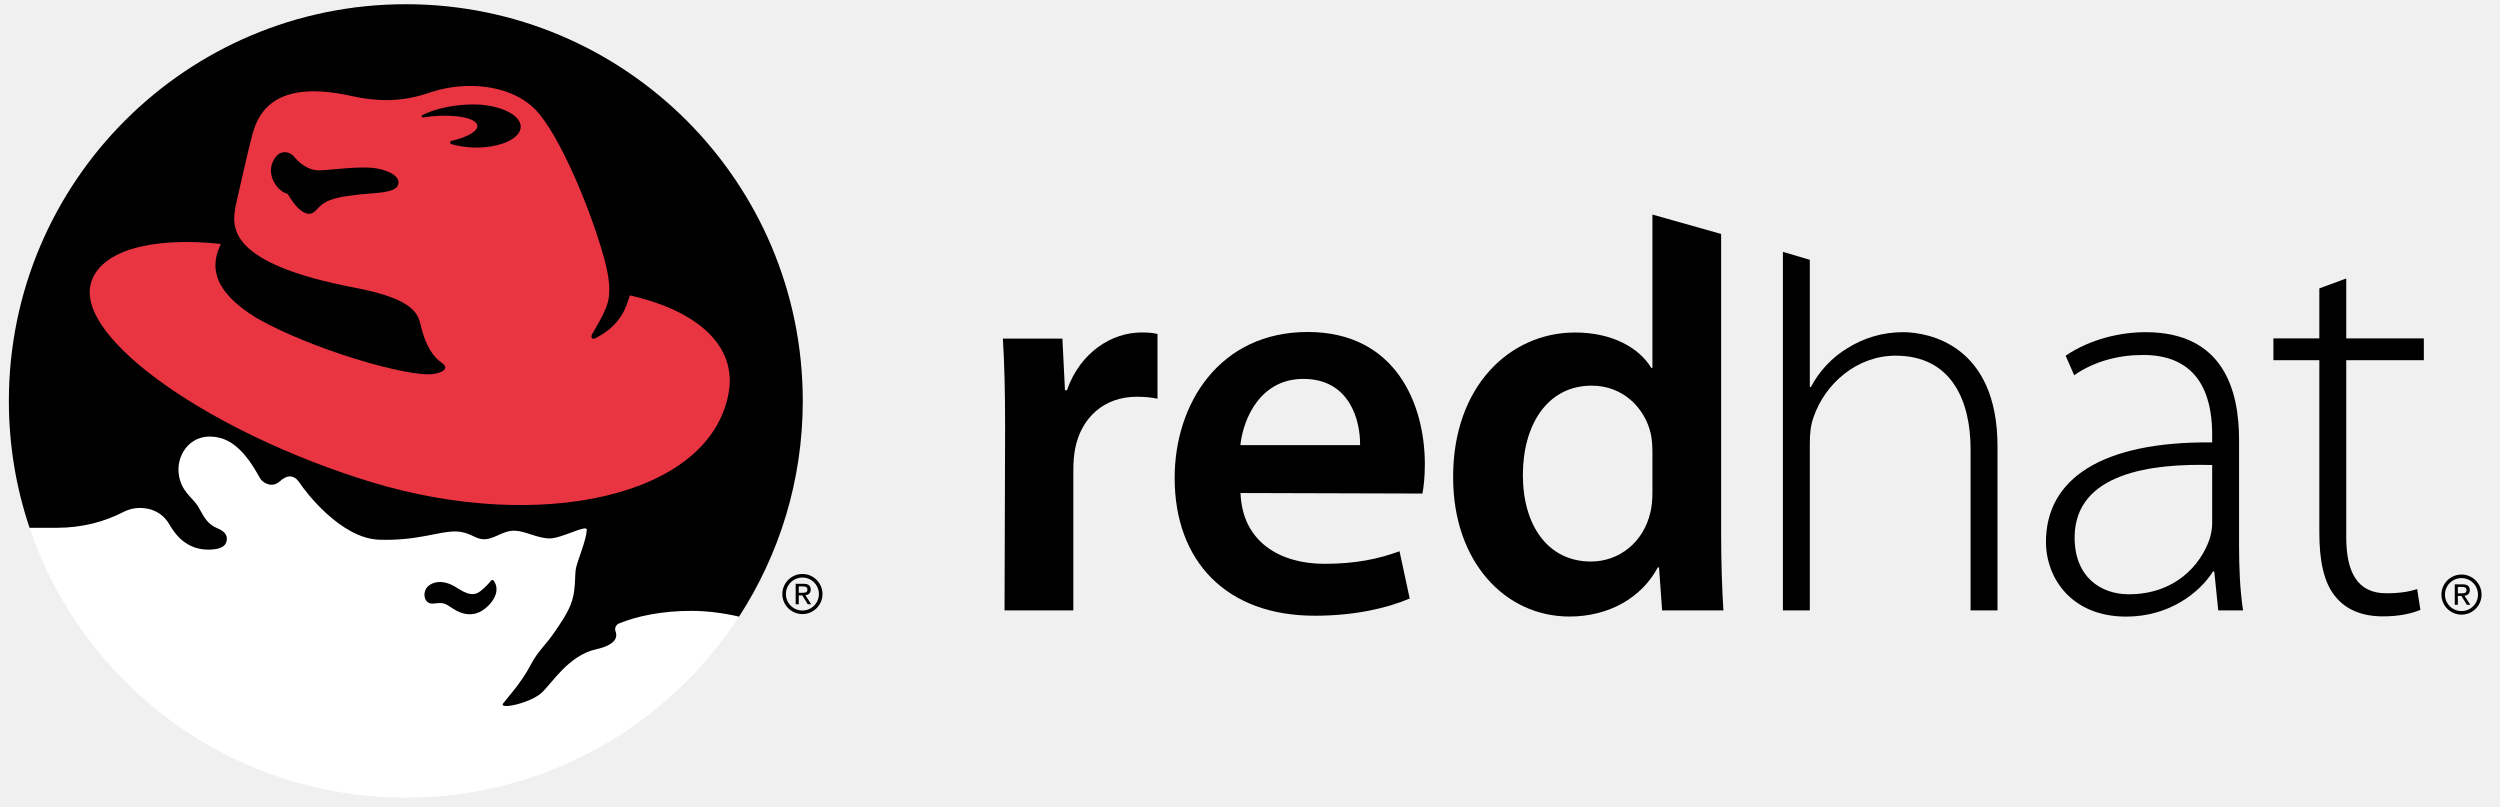
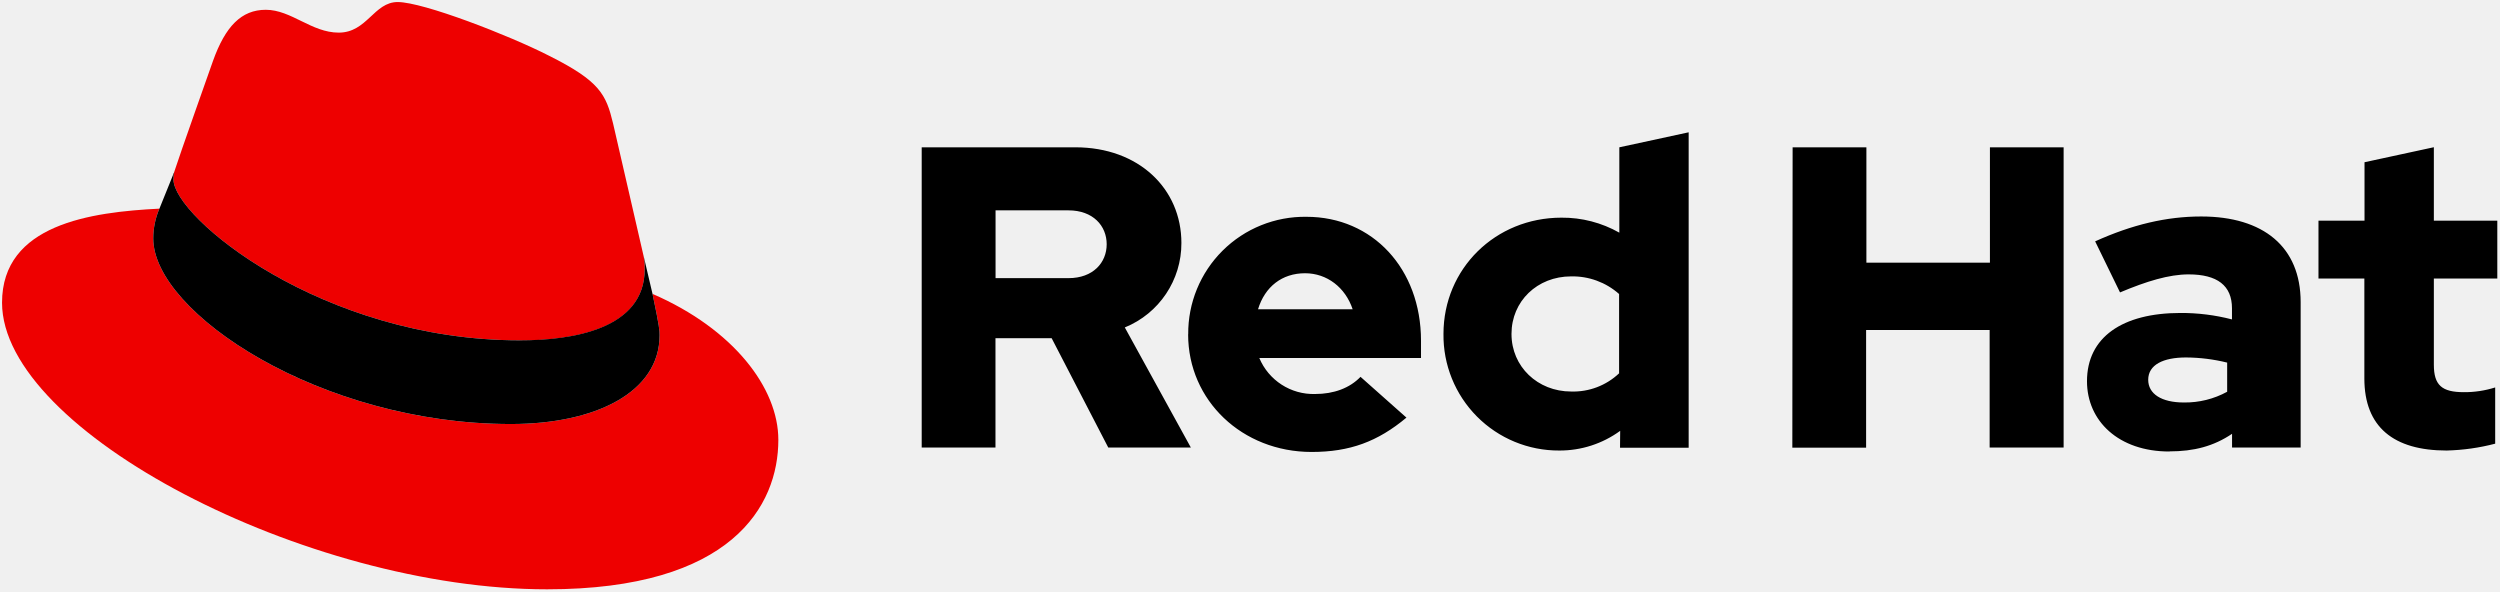
- <svg xmlns="http://www.w3.org/2000/svg" xmlns:xlink="http://www.w3.org/1999/xlink" width="93" height="30" version="1.1">
-   <path d="m27.493 22.936c-0.569-0.13-1.173-0.213-1.783-0.213-1.045 0-1.995 0.182-2.696 0.473-0.078 0.039-0.132 0.12-0.132 0.211 0 0.034 7e-3 0.068 0.021 0.096 0.082 0.24-0.054 0.499-0.732 0.65-1.006 0.22-1.641 1.259-2.004 1.602-0.427 0.405-1.631 0.654-1.45 0.411 0.142-0.187 0.684-0.776 1.013-1.412 0.296-0.568 0.559-0.73 0.92-1.273 0.107-0.159 0.518-0.718 0.638-1.16 0.134-0.432 0.089-0.974 0.141-1.197 0.074-0.322 0.377-1.019 0.4-1.415 0.013-0.221-0.931 0.32-1.379 0.32s-0.885-0.269-1.285-0.287c-0.495-0.024-0.814 0.381-1.263 0.309-0.255-0.04-0.472-0.265-0.918-0.281-0.637-0.024-1.416 0.353-2.877 0.307-1.438-0.047-2.766-1.818-2.947-2.099-0.213-0.329-0.473-0.329-0.755-0.069-0.283 0.257-0.633 0.054-0.731-0.119-0.189-0.33-0.693-1.293-1.474-1.496-1.08-0.28-1.627 0.598-1.556 1.295 0.072 0.709 0.531 0.908 0.744 1.285 0.211 0.376 0.32 0.62 0.718 0.787 0.284 0.118 0.389 0.292 0.305 0.524-0.074 0.202-0.368 0.249-0.563 0.258-0.411 0.02-0.699-0.092-0.91-0.226-0.244-0.157-0.444-0.373-0.656-0.74-0.248-0.406-0.637-0.582-1.09-0.582-0.216 0-0.419 0.057-0.598 0.148-0.71 0.371-1.556 0.589-2.466 0.589l-1.028 1e-3c1.969 5.837 7.492 10.039 13.997 10.039 5.195 0 9.764-2.68 12.396-6.736" fill="#fff" />
-   <path d="m27.493 22.938c-0.569-0.132-1.173-0.214-1.783-0.214-1.045 0-1.995 0.182-2.696 0.473-0.078 0.039-0.132 0.119-0.132 0.211 0 0.033 7e-3 0.068 0.021 0.095 0.082 0.241-0.054 0.501-0.732 0.651-1.006 0.221-1.641 1.258-2.004 1.601-0.427 0.406-1.631 0.655-1.45 0.413 0.142-0.189 0.684-0.778 1.013-1.414 0.296-0.567 0.559-0.73 0.92-1.272 0.107-0.159 0.518-0.719 0.638-1.16 0.134-0.433 0.089-0.974 0.141-1.197 0.074-0.322 0.377-1.019 0.4-1.414 0.013-0.223-0.931 0.318-1.379 0.318s-0.885-0.268-1.285-0.286c-0.495-0.025-0.814 0.381-1.263 0.309-0.255-0.04-0.472-0.265-0.918-0.282-0.637-0.023-1.416 0.354-2.877 0.307-1.438-0.047-2.766-1.816-2.947-2.097-0.213-0.331-0.473-0.331-0.755-0.071-0.283 0.258-0.633 0.055-0.731-0.118-0.189-0.331-0.693-1.294-1.474-1.497-1.08-0.28-1.627 0.598-1.556 1.296 0.072 0.708 0.531 0.907 0.744 1.284 0.211 0.376 0.32 0.621 0.718 0.788 0.284 0.117 0.389 0.292 0.305 0.524-0.074 0.202-0.368 0.249-0.563 0.258-0.411 0.019-0.699-0.092-0.91-0.228-0.244-0.154-0.444-0.371-0.656-0.739-0.248-0.405-0.637-0.582-1.09-0.582-0.216 0-0.419 0.058-0.598 0.148-0.71 0.371-1.556 0.59-2.466 0.59h-1.028c-0.5-1.481-0.77-3.068-0.77-4.717 0-8.152 6.611-14.759 14.767-14.759 8.154 0 14.766 6.607 14.766 14.759 0 2.958-0.871 5.71-2.37 8.022" />
-   <path d="m18.348 21.584c0.076 0.073 0.207 0.322 0.047 0.639-0.09 0.168-0.187 0.285-0.359 0.423-0.209 0.167-0.614 0.359-1.17 5e-3 -0.3-0.189-0.319-0.253-0.732-0.199-0.295 0.038-0.412-0.261-0.307-0.508 0.107-0.247 0.542-0.447 1.085-0.129 0.245 0.143 0.625 0.447 0.957 0.177 0.139-0.109 0.222-0.183 0.413-0.405 9e-3 -9e-3 0.021-0.014 0.035-0.014 0.012 0 0.023 4e-3 0.031 0.011" />
-   <path d="m13.947 7.185c-1.705 0.123-1.883 0.307-2.202 0.646-0.45 0.481-1.044-0.621-1.044-0.621-0.357-0.075-0.788-0.649-0.555-1.184 0.23-0.53 0.654-0.372 0.786-0.207 0.161 0.201 0.506 0.53 0.954 0.518s0.964-0.106 1.685-0.106c0.73 0 1.22 0.272 1.247 0.507 0.025 0.199-0.059 0.387-0.871 0.447m1.792-2.817h-8e-3c-0.026 0-0.047-0.02-0.047-0.044 0-0.018 0.011-0.034 0.027-0.041 0.331-0.174 0.824-0.314 1.388-0.37 0.169-0.018 0.335-0.028 0.494-0.028h0.085c0.947 0.022 1.704 0.398 1.693 0.84-0.012 0.442-0.787 0.783-1.735 0.763-0.305-8e-3 -0.593-0.052-0.84-0.124-0.031-7e-3 -0.051-0.032-0.051-0.062 0-0.029 0.02-0.054 0.052-0.062 0.589-0.136 0.988-0.36 0.96-0.571-0.038-0.279-0.809-0.431-1.725-0.339-0.101 0.01-0.198 0.023-0.293 0.038m7.69 6.621c-0.146 0.49-0.353 1.117-1.277 1.591-0.135 0.069-0.185-0.044-0.124-0.15 0.35-0.594 0.411-0.742 0.513-0.975 0.141-0.343 0.217-0.83-0.066-1.844-0.555-1.997-1.715-4.668-2.556-5.533-0.813-0.836-2.285-1.072-3.617-0.73-0.49 0.125-1.449 0.623-3.227 0.223-3.077-0.693-3.533 0.847-3.709 1.518-0.178 0.671-0.602 2.578-0.602 2.578-0.141 0.778-0.326 2.128 4.453 3.039 2.226 0.423 2.338 0.999 2.438 1.412 0.177 0.741 0.459 1.165 0.777 1.377s0 0.388-0.353 0.423c-0.947 0.099-4.452-0.906-6.526-2.083-1.696-1.036-1.724-1.968-1.336-2.76-2.562-0.277-4.485 0.24-4.833 1.453-0.599 2.08 4.576 5.634 10.469 7.418 6.184 1.871 12.544 0.564 13.251-3.321 0.321-1.765-1.166-3.071-3.675-3.636" fill="#e93442" />
-   <g id="a">
-     <path d="m29.714 22.149h0.133l0.201 0.33h0.13l-0.218-0.336c0.113-0.014 0.198-0.073 0.198-0.209 0-0.151-0.089-0.217-0.268-0.217h-0.291v0.762h0.115v-0.33zm0-0.098v-0.237h0.157c0.079 0 0.165 0.019 0.165 0.112 0 0.118-0.086 0.125-0.184 0.125h-0.138z" />
-     <path d="m30.596 22.099c0 0.411-0.334 0.745-0.746 0.745s-0.747-0.334-0.747-0.745 0.335-0.747 0.747-0.747 0.746 0.336 0.746 0.747m-0.746-0.614c-0.34 0-0.615 0.274-0.615 0.615 0 0.337 0.275 0.611 0.615 0.611 0.338 0 0.613-0.274 0.613-0.611 0-0.341-0.275-0.615-0.613-0.615" />
-   </g>
-   <g>
-     <path d="m37.39 15.846c0-1.354-0.029-2.349-0.083-3.249h2.214l0.096 1.921h0.072c0.498-1.424 1.678-2.15 2.769-2.15 0.249 0 0.395 9e-3 0.601 0.056v2.408c-0.24-0.048-0.464-0.073-0.772-0.073-1.218 0-2.064 0.775-2.293 1.934-0.042 0.225-0.066 0.496-0.066 0.771v5.243h-2.559l0.021-6.861z" />
-     <path d="m46.147 18.34c0.067 1.832 1.486 2.634 3.124 2.634 1.176 0 2.019-0.185 2.791-0.468l0.379 1.759c-0.865 0.367-2.066 0.64-3.534 0.64-3.285 0-5.21-2.027-5.21-5.125 0-2.791 1.693-5.43 4.947-5.43 3.29 0 4.36 2.703 4.36 4.916 0 0.476-0.042 0.856-0.09 1.094l-6.767-0.02zm4.448-1.781c0.012-0.937-0.396-2.464-2.109-2.464-1.575 0-2.23 1.429-2.345 2.464h4.454z" />
-     <path d="m61.47 18.324c0 0.268-0.02 0.518-0.078 0.746-0.257 1.107-1.163 1.819-2.209 1.819-1.61 0-2.532-1.357-2.532-3.214 0-1.876 0.913-3.329 2.56-3.329 1.151 0 1.975 0.812 2.2 1.796 0.044 0.207 0.059 0.463 0.059 0.667v1.515zm2.556-9.621-2.556-0.721v5.704h-0.042c-0.453-0.747-1.451-1.317-2.836-1.317-2.433 0-4.551 2.012-4.535 5.399 0 3.108 1.913 5.167 4.329 5.167 1.459 0 2.681-0.695 3.285-1.828h0.045l0.115 1.601h2.28c-0.047-0.688-0.085-1.8-0.085-2.835v-11.17z" />
-     <path d="m70.79 12.357c-0.771 0-1.462 0.222-2.041 0.58-0.602 0.352-1.091 0.897-1.383 1.459h-0.041v-4.731l-1.001-0.296v13.339h1.001v-6.188c0-0.411 0.031-0.696 0.137-0.997 0.432-1.26 1.619-2.292 3.054-2.292 2.072 0 2.79 1.661 2.79 3.483v5.994h1.001v-6.103c0-3.769-2.558-4.248-3.517-4.248" />
-     <path d="m83.293 20.304c0 0.801 0.032 1.628 0.148 2.403h-0.922l-0.148-1.449h-0.047c-0.491 0.78-1.619 1.68-3.228 1.68-2.037 0-2.986-1.433-2.986-2.781 0-2.335 2.064-3.743 6.183-3.699v-0.27c0-1.002-0.195-2.998-2.591-2.983-0.886 0-1.809 0.237-2.542 0.754l-0.318-0.727c0.926-0.627 2.055-0.875 2.971-0.875 2.921 0 3.48 2.192 3.48 4v3.947zm-1-3.005c-2.206-0.063-5.117 0.271-5.117 2.7 0 1.454 0.96 2.108 2.015 2.108 1.687 0 2.647-1.044 2.997-2.029 0.072-0.215 0.105-0.433 0.105-0.607v-2.172z" />
-     <path d="m87.28 10.359v2.229h2.887v0.812h-2.887v6.577c0 1.287 0.399 2.093 1.488 2.093 0.521 0 0.891-0.068 1.15-0.159l0.121 0.775c-0.327 0.138-0.786 0.243-1.397 0.243-0.739 0-1.352-0.232-1.748-0.716-0.458-0.532-0.615-1.381-0.615-2.414v-6.399h-1.708v-0.812h1.708v-1.86l1.001-0.369z" />
-   </g>
-   <use transform="translate(61.718 .0205)" width="93" height="30" xlink:href="#a" />
+ <svg xmlns="http://www.w3.org/2000/svg" id="Layer_1" data-name="Layer 1" viewBox="0 0 613 145">
+   <defs>
+     <style>.cls-1{fill:#e00;}</style>
+   </defs>
+   <path class="cls-1" d="M127.47,83.49c12.51,0,30.61-2.58,30.61-17.46a14,14,0,0,0-.31-3.42l-7.45-32.36c-1.72-7.12-3.23-10.35-15.73-16.6C124.89,8.69,103.76.5,97.51.5,91.69.5,90,8,83.06,8c-6.68,0-11.64-5.6-17.89-5.6-6,0-9.91,4.09-12.93,12.5,0,0-8.41,23.72-9.49,27.16A6.43,6.43,0,0,0,42.53,44c0,9.22,36.3,39.45,84.94,39.45M160,72.07c1.73,8.19,1.73,9.05,1.73,10.13,0,14-15.74,21.77-36.43,21.77C78.54,104,37.58,76.6,37.58,58.49a18.45,18.45,0,0,1,1.51-7.33C22.27,52,.5,55,.5,74.22c0,31.48,74.59,70.28,133.65,70.28,45.28,0,56.7-20.48,56.7-36.65,0-12.72-11-27.16-30.83-35.78" />
+   <path d="M160,72.07c1.73,8.19,1.73,9.05,1.73,10.13,0,14-15.74,21.77-36.43,21.77C78.54,104,37.58,76.6,37.58,58.49a18.45,18.45,0,0,1,1.51-7.33l3.66-9.06A6.43,6.43,0,0,0,42.53,44c0,9.22,36.3,39.45,84.94,39.45,12.51,0,30.61-2.58,30.61-17.46a14,14,0,0,0-.31-3.42Z" />
+   <path d="M579.74,92.8c0,11.89,7.15,17.67,20.19,17.67a52.11,52.11,0,0,0,11.89-1.68V95a24.84,24.84,0,0,1-7.68,1.16c-5.37,0-7.36-1.68-7.36-6.73V68.3h15.56V54.1H596.78v-18l-17,3.68V54.1H568.49V68.3h11.25Zm-53,.32c0-3.68,3.69-5.47,9.26-5.47a43.12,43.12,0,0,1,10.1,1.26v7.15a21.51,21.51,0,0,1-10.63,2.63c-5.46,0-8.73-2.1-8.73-5.57m5.2,17.56c6,0,10.84-1.26,15.36-4.31v3.37h16.82V74.08c0-13.56-9.14-21-24.39-21-8.52,0-16.94,2-26,6.1l6.1,12.52c6.52-2.74,12-4.42,16.83-4.42,7,0,10.62,2.73,10.62,8.31v2.73a49.53,49.53,0,0,0-12.62-1.58c-14.31,0-22.93,6-22.93,16.73,0,9.78,7.78,17.24,20.19,17.24m-92.44-.94h18.09V80.92h30.29v28.82H506V36.12H487.93V64.41H457.64V36.12H439.55ZM370.62,81.87c0-8,6.31-14.1,14.62-14.1A17.22,17.22,0,0,1,397,72.09V91.54A16.36,16.36,0,0,1,385.24,96c-8.2,0-14.62-6.1-14.62-14.09m26.61,27.87h16.83V32.44l-17,3.68V57.05a28.3,28.3,0,0,0-14.2-3.68c-16.19,0-28.92,12.51-28.92,28.5a28.25,28.25,0,0,0,28.4,28.6,25.12,25.12,0,0,0,14.93-4.83ZM320,67c5.36,0,9.88,3.47,11.67,8.83H308.47C310.15,70.3,314.36,67,320,67M291.33,82c0,16.2,13.25,28.82,30.28,28.82,9.36,0,16.2-2.53,23.25-8.42l-11.26-10c-2.63,2.74-6.52,4.21-11.14,4.21a14.39,14.39,0,0,1-13.68-8.83h39.65V83.55c0-17.67-11.88-30.39-28.08-30.39a28.57,28.57,0,0,0-29,28.81M262,51.58c6,0,9.36,3.78,9.36,8.31S268,68.2,262,68.2H244.11V51.58Zm-36,58.16h18.09V82.92h13.77l13.89,26.82H292l-16.2-29.45a22.27,22.27,0,0,0,13.88-20.72c0-13.25-10.41-23.45-26-23.45H226Z" />
</svg>
